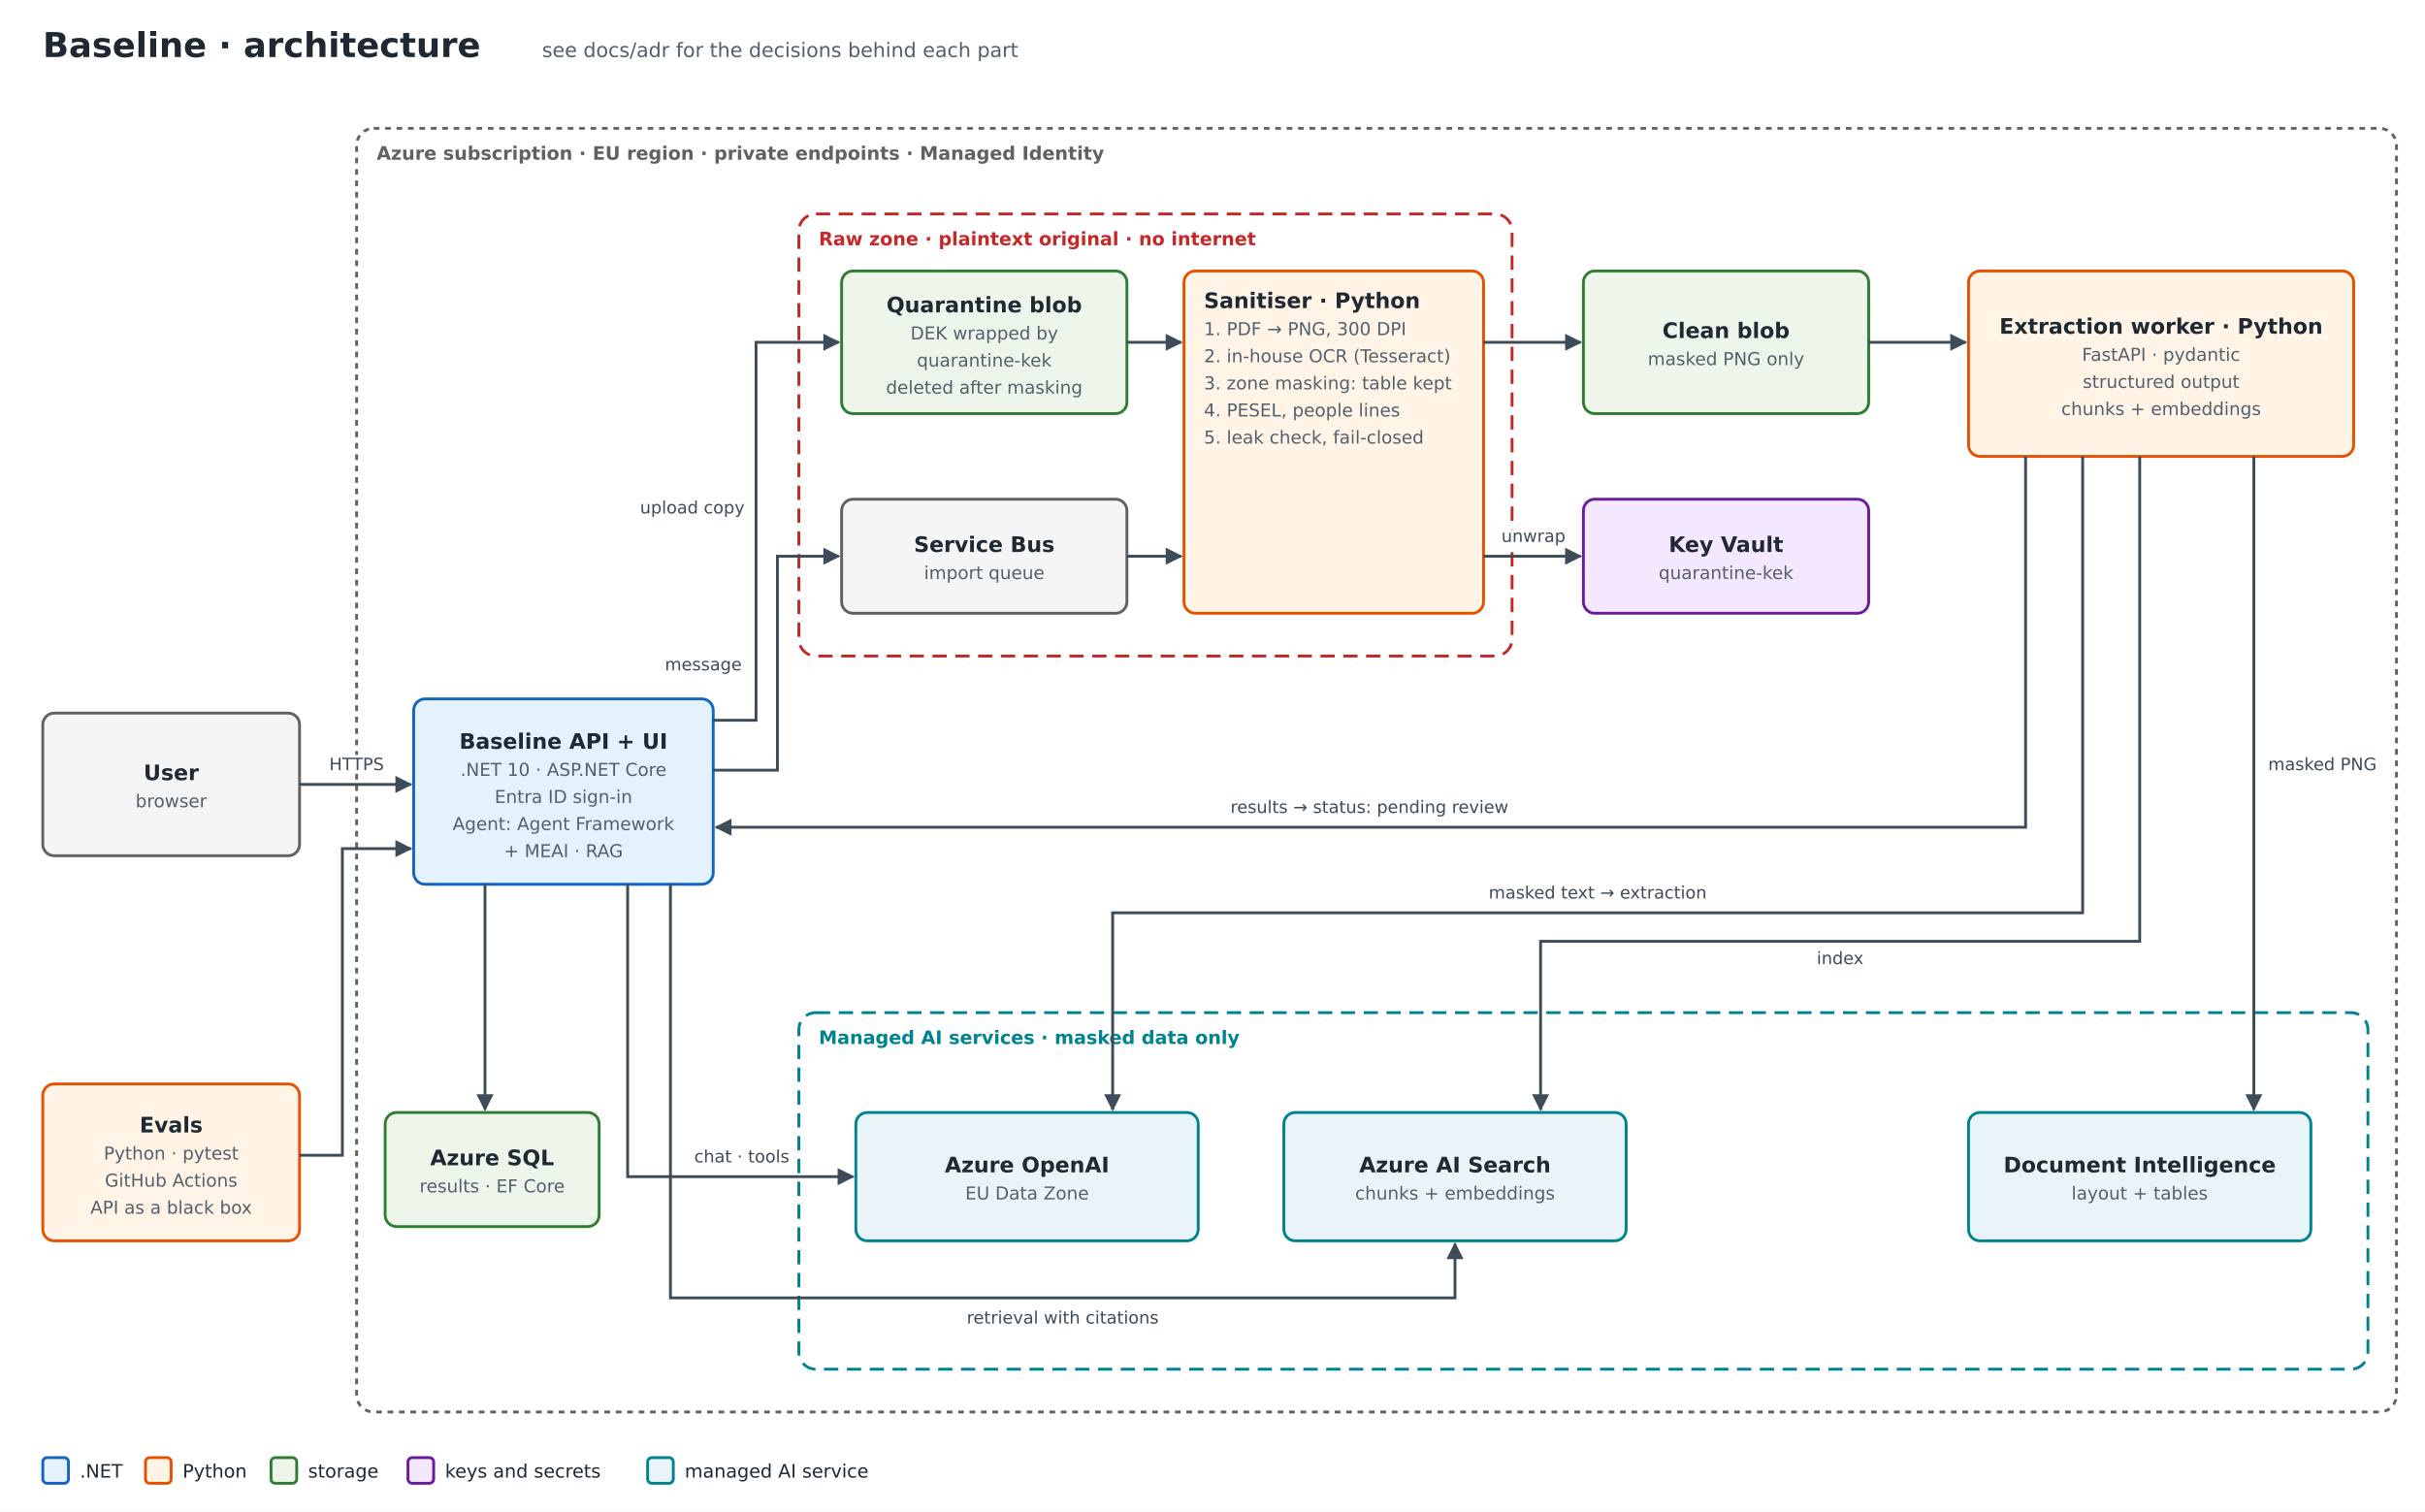
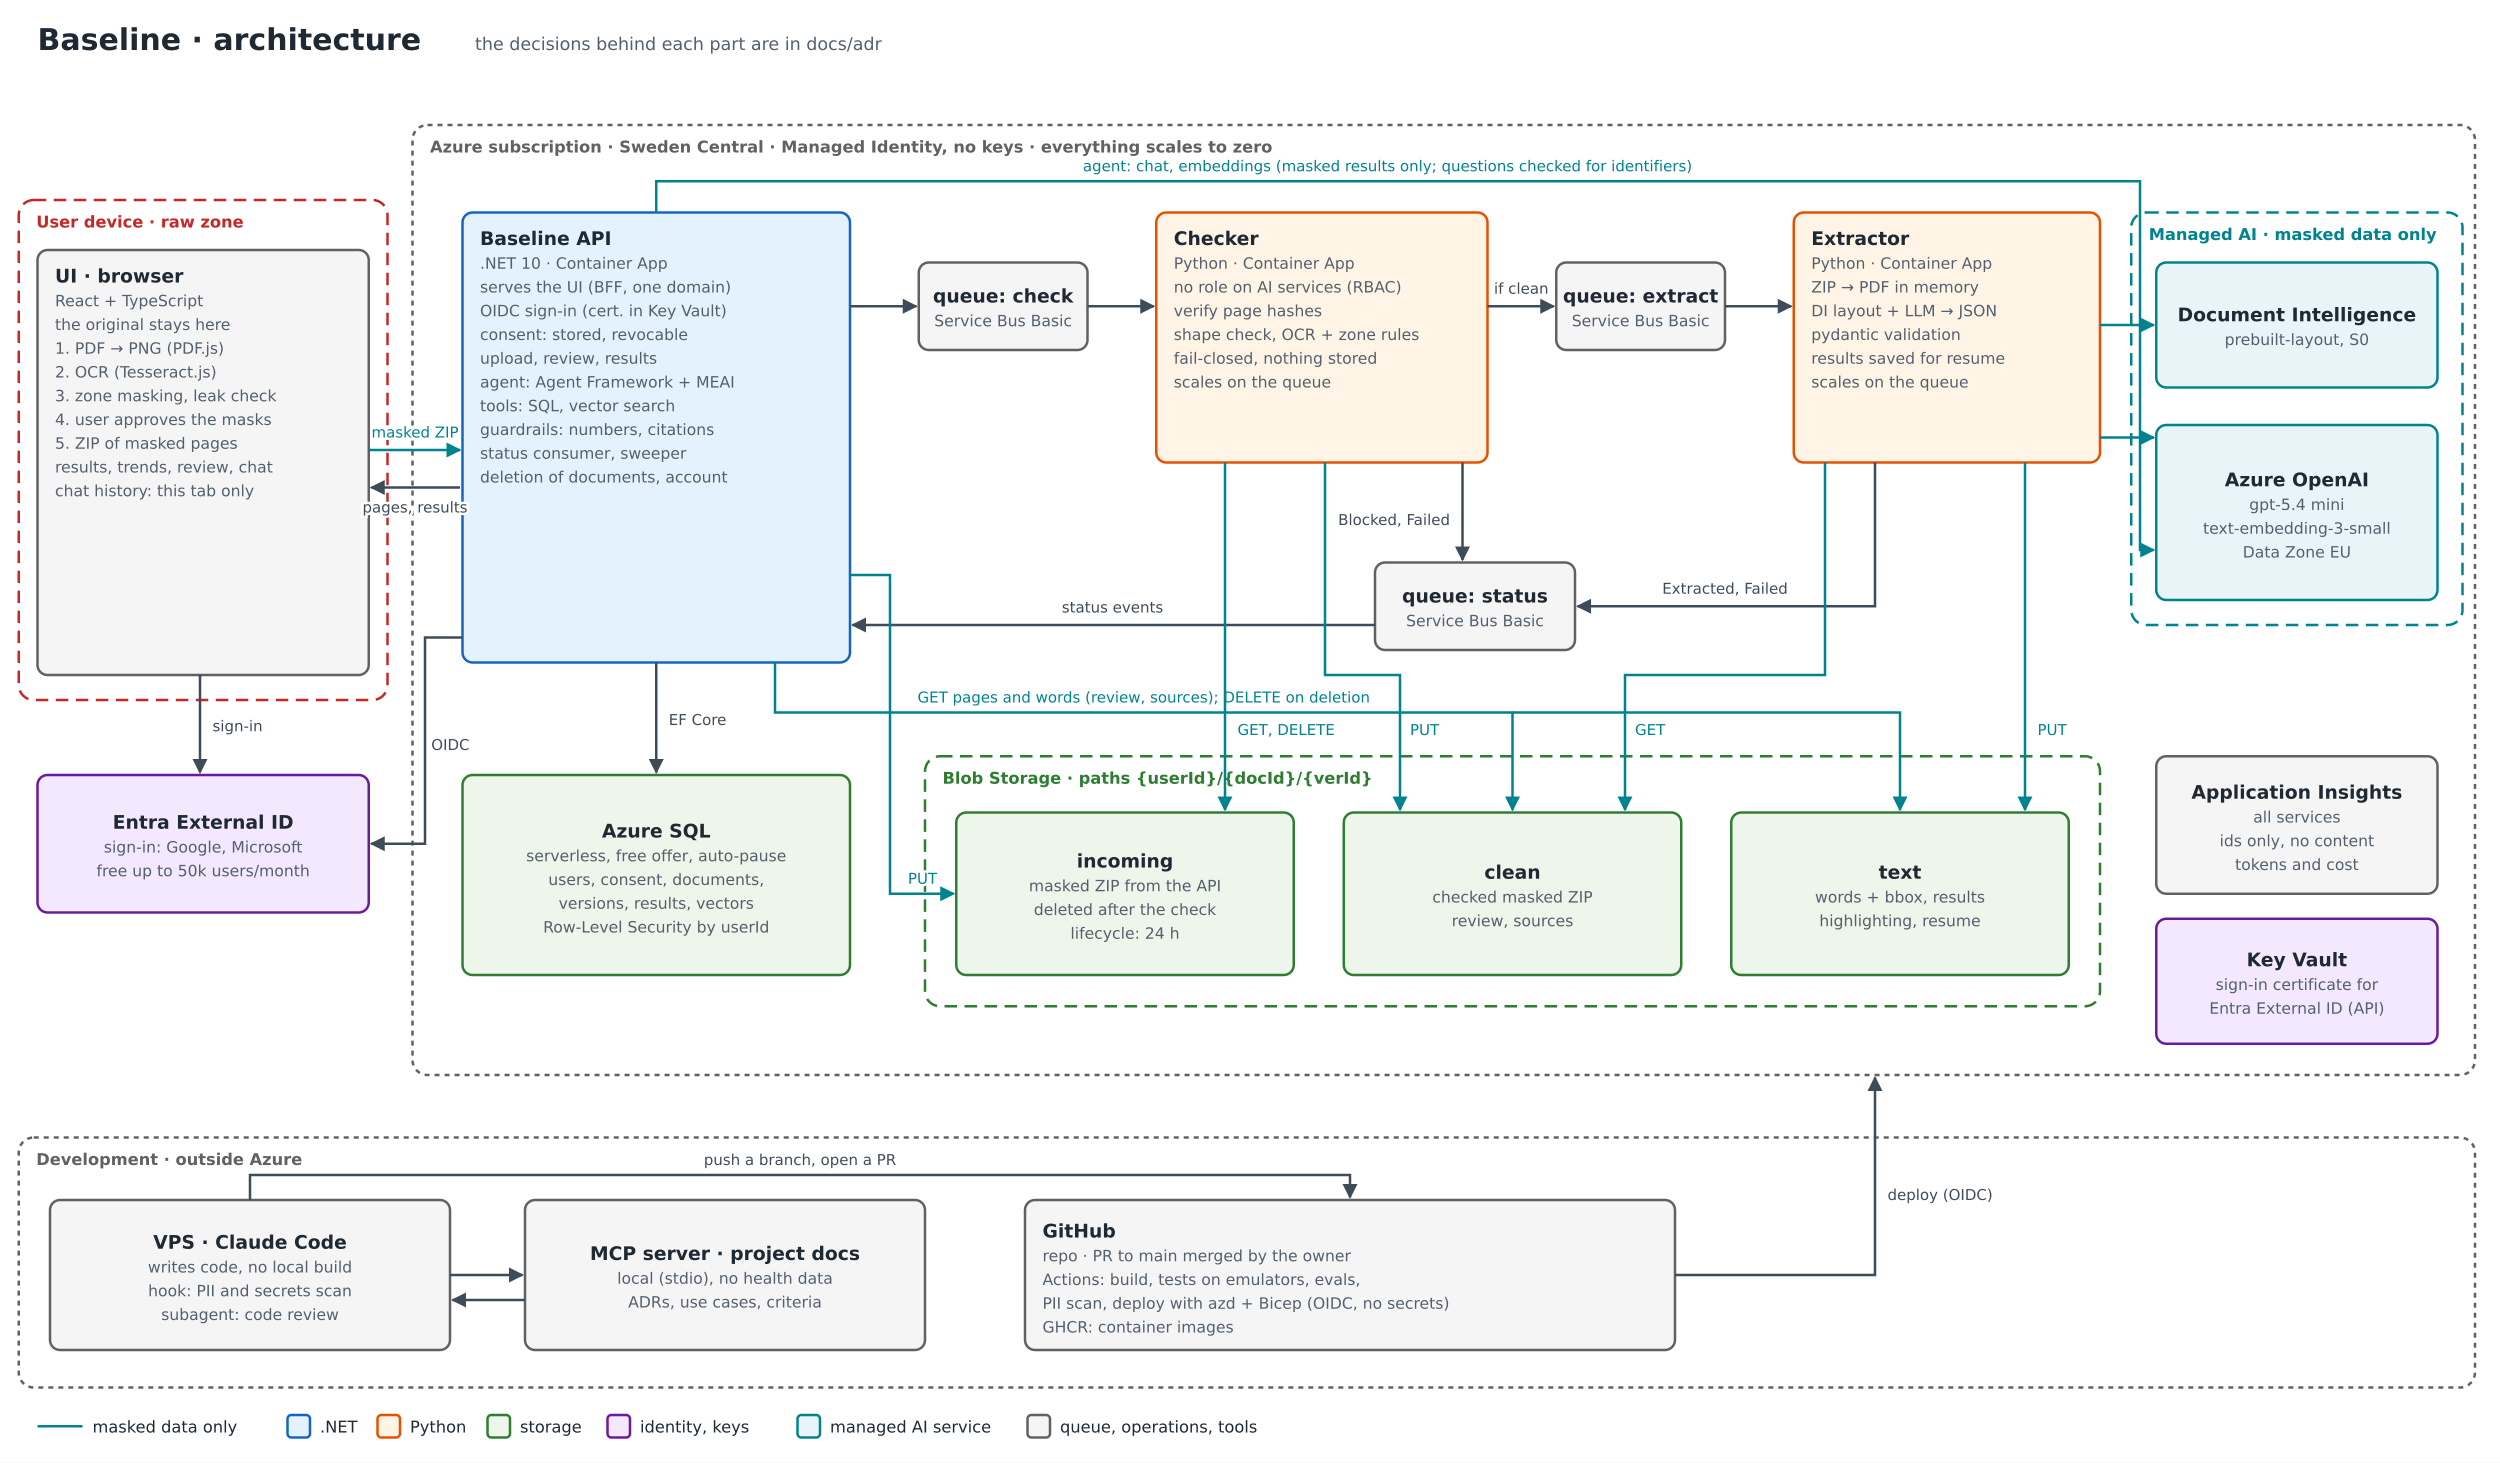
- <svg xmlns="http://www.w3.org/2000/svg" width="1700" height="1060" viewBox="0 0 1700 1060" font-family="DejaVu Sans, Arial, sans-serif">
+ <svg xmlns="http://www.w3.org/2000/svg" width="2000" height="1170" viewBox="0 0 2000 1170" font-family="DejaVu Sans, Arial, sans-serif">
  <defs>
    <marker id="arr" viewBox="0 0 10 10" refX="9" refY="5" markerWidth="6" markerHeight="6" orient="auto-start-reverse">
      <path d="M0 0 L10 5 L0 10 z" fill="#3e4c59" />
    </marker>
    <marker id="arr-6a1b9a" viewBox="0 0 10 10" refX="9" refY="5" markerWidth="6" markerHeight="6" orient="auto-start-reverse">
      <path d="M0 0 L10 5 L0 10 z" fill="#6a1b9a" />
    </marker>
+     <marker id="arr-00838f" viewBox="0 0 10 10" refX="9" refY="5" markerWidth="6" markerHeight="6" orient="auto-start-reverse">
+       <path d="M0 0 L10 5 L0 10 z" fill="#00838f" />
+     </marker>
  </defs>
  <rect width="100%" height="100%" fill="#ffffff" />
  <text x="30" y="40" font-size="24" font-weight="bold" fill="#1f2933">Baseline · architecture</text>
-   <text x="380" y="40" font-size="14" fill="#52606d">see docs/adr for the decisions behind each part</text>
+   <text x="380" y="40" font-size="14" fill="#52606d">the decisions behind each part are in docs/adr</text>
  <g transform="translate(0,60)">
-     <rect x="250" y="30" width="1430" height="900" rx="12" fill="none" stroke="#616161" stroke-width="2" stroke-dasharray="4 4" />
-     <text x="264" y="52" font-size="13" font-weight="bold" fill="#616161">Azure subscription · EU region · private endpoints · Managed Identity</text>
-     <rect x="560" y="90" width="500" height="310" rx="12" fill="none" stroke="#c62828" stroke-width="2" stroke-dasharray="10 6" />
-     <text x="574" y="112" font-size="13" font-weight="bold" fill="#c62828">Raw zone · plaintext original · no internet</text>
-     <rect x="560" y="650" width="1100" height="250" rx="12" fill="none" stroke="#00838f" stroke-width="2" stroke-dasharray="10 6" />
-     <text x="574" y="672" font-size="13" font-weight="bold" fill="#00838f">Managed AI services · masked data only</text>
-     <rect x="30" y="440" width="180" height="100" rx="8" fill="#f5f5f5" stroke="#616161" stroke-width="2" />
-     <text x="120" y="487" text-anchor="middle" font-weight="bold" font-size="15" fill="#1f2933">User</text>
-     <text x="120" y="506" text-anchor="middle" font-size="12.5" fill="#52606d">browser</text>
-     <rect x="30" y="700" width="180" height="110" rx="8" fill="#fff4e5" stroke="#e65100" stroke-width="2" />
-     <text x="120" y="734" text-anchor="middle" font-weight="bold" font-size="15" fill="#1f2933">Evals</text>
-     <text x="120" y="753" text-anchor="middle" font-size="12.5" fill="#52606d">Python · pytest</text>
-     <text x="120" y="772" text-anchor="middle" font-size="12.5" fill="#52606d">GitHub Actions</text>
-     <text x="120" y="791" text-anchor="middle" font-size="12.5" fill="#52606d">API as a black box</text>
-     <rect x="290" y="430" width="210" height="130" rx="8" fill="#e3f2fd" stroke="#1565c0" stroke-width="2" />
-     <text x="395" y="465" text-anchor="middle" font-weight="bold" font-size="15" fill="#1f2933">Baseline API + UI</text>
-     <text x="395" y="484" text-anchor="middle" font-size="12.5" fill="#52606d">.NET 10 · ASP.NET Core</text>
-     <text x="395" y="503" text-anchor="middle" font-size="12.5" fill="#52606d">Entra ID sign-in</text>
-     <text x="395" y="522" text-anchor="middle" font-size="12.5" fill="#52606d">Agent: Agent Framework</text>
-     <text x="395" y="541" text-anchor="middle" font-size="12.5" fill="#52606d">+ MEAI · RAG</text>
-     <rect x="270" y="720" width="150" height="80" rx="8" fill="#eef5ea" stroke="#2e7d32" stroke-width="2" />
-     <text x="345" y="757" text-anchor="middle" font-weight="bold" font-size="15" fill="#1f2933">Azure SQL</text>
-     <text x="345" y="776" text-anchor="middle" font-size="12.5" fill="#52606d">results · EF Core</text>
-     <rect x="590" y="130" width="200" height="100" rx="8" fill="#eef5ea" stroke="#2e7d32" stroke-width="2" />
-     <text x="690" y="159" text-anchor="middle" font-weight="bold" font-size="15" fill="#1f2933">Quarantine blob</text>
-     <text x="690" y="178" text-anchor="middle" font-size="12.5" fill="#52606d">DEK wrapped by</text>
-     <text x="690" y="197" text-anchor="middle" font-size="12.5" fill="#52606d">quarantine-kek</text>
-     <text x="690" y="216" text-anchor="middle" font-size="12.5" fill="#52606d">deleted after masking</text>
-     <rect x="590" y="290" width="200" height="80" rx="8" fill="#f5f5f5" stroke="#616161" stroke-width="2" />
-     <text x="690" y="327" text-anchor="middle" font-weight="bold" font-size="15" fill="#1f2933">Service Bus</text>
-     <text x="690" y="346" text-anchor="middle" font-size="12.5" fill="#52606d">import queue</text>
-     <rect x="830" y="130" width="210" height="240" rx="8" fill="#fff4e5" stroke="#e65100" stroke-width="2" />
-     <text x="844" y="156" text-anchor="start" font-weight="bold" font-size="15" fill="#1f2933">Sanitiser · Python</text>
-     <text x="844" y="175" text-anchor="start" font-size="12.5" fill="#52606d">1. PDF → PNG, 300 DPI</text>
-     <text x="844" y="194" text-anchor="start" font-size="12.5" fill="#52606d">2. in-house OCR (Tesseract)</text>
-     <text x="844" y="213" text-anchor="start" font-size="12.5" fill="#52606d">3. zone masking: table kept</text>
-     <text x="844" y="232" text-anchor="start" font-size="12.5" fill="#52606d">4. PESEL, people lines</text>
-     <text x="844" y="251" text-anchor="start" font-size="12.5" fill="#52606d">5. leak check, fail-closed</text>
-     <rect x="1110" y="130" width="200" height="100" rx="8" fill="#eef5ea" stroke="#2e7d32" stroke-width="2" />
-     <text x="1210" y="177" text-anchor="middle" font-weight="bold" font-size="15" fill="#1f2933">Clean blob</text>
-     <text x="1210" y="196" text-anchor="middle" font-size="12.5" fill="#52606d">masked PNG only</text>
-     <rect x="1110" y="290" width="200" height="80" rx="8" fill="#f3e8fd" stroke="#6a1b9a" stroke-width="2" />
-     <text x="1210" y="327" text-anchor="middle" font-weight="bold" font-size="15" fill="#1f2933">Key Vault</text>
-     <text x="1210" y="346" text-anchor="middle" font-size="12.5" fill="#52606d">quarantine-kek</text>
-     <rect x="1380" y="130" width="270" height="130" rx="8" fill="#fff4e5" stroke="#e65100" stroke-width="2" />
-     <text x="1515" y="174" text-anchor="middle" font-weight="bold" font-size="15" fill="#1f2933">Extraction worker · Python</text>
-     <text x="1515" y="193" text-anchor="middle" font-size="12.5" fill="#52606d">FastAPI · pydantic</text>
-     <text x="1515" y="212" text-anchor="middle" font-size="12.5" fill="#52606d">structured output</text>
-     <text x="1515" y="231" text-anchor="middle" font-size="12.5" fill="#52606d">chunks + embeddings</text>
-     <rect x="600" y="720" width="240" height="90" rx="8" fill="#e8f4f8" stroke="#00838f" stroke-width="2" />
-     <text x="720" y="762" text-anchor="middle" font-weight="bold" font-size="15" fill="#1f2933">Azure OpenAI</text>
-     <text x="720" y="781" text-anchor="middle" font-size="12.5" fill="#52606d">EU Data Zone</text>
-     <rect x="900" y="720" width="240" height="90" rx="8" fill="#e8f4f8" stroke="#00838f" stroke-width="2" />
-     <text x="1020" y="762" text-anchor="middle" font-weight="bold" font-size="15" fill="#1f2933">Azure AI Search</text>
-     <text x="1020" y="781" text-anchor="middle" font-size="12.5" fill="#52606d">chunks + embeddings</text>
-     <rect x="1380" y="720" width="240" height="90" rx="8" fill="#e8f4f8" stroke="#00838f" stroke-width="2" />
-     <text x="1500" y="762" text-anchor="middle" font-weight="bold" font-size="15" fill="#1f2933">Document Intelligence</text>
-     <text x="1500" y="781" text-anchor="middle" font-size="12.5" fill="#52606d">layout + tables</text>
-     <path d="M210 490 L288 490" fill="none" stroke="#3e4c59" stroke-width="2" marker-end="url(#arr)" />
-     <text x="250" y="480" text-anchor="middle" font-size="12" fill="#3e4c59" paint-order="stroke" stroke="#ffffff" stroke-width="4">HTTPS</text>
-     <path d="M500 445 L530 445 L530 180 L588 180" fill="none" stroke="#3e4c59" stroke-width="2" marker-end="url(#arr)" />
-     <text x="522" y="300" text-anchor="end" font-size="12" fill="#3e4c59" paint-order="stroke" stroke="#ffffff" stroke-width="4">upload copy</text>
-     <path d="M500 480 L545 480 L545 330 L588 330" fill="none" stroke="#3e4c59" stroke-width="2" marker-end="url(#arr)" />
-     <text x="520" y="410" text-anchor="end" font-size="12" fill="#3e4c59" paint-order="stroke" stroke="#ffffff" stroke-width="4">message</text>
-     <path d="M340 560 L340 718" fill="none" stroke="#3e4c59" stroke-width="2" marker-end="url(#arr)" />
-     <path d="M790 180 L828 180" fill="none" stroke="#3e4c59" stroke-width="2" marker-end="url(#arr)" />
-     <path d="M790 330 L828 330" fill="none" stroke="#3e4c59" stroke-width="2" marker-end="url(#arr)" />
-     <path d="M1040 180 L1108 180" fill="none" stroke="#3e4c59" stroke-width="2" marker-end="url(#arr)" />
-     <path d="M1040 330 L1108 330" fill="none" stroke="#3e4c59" stroke-width="2" marker-end="url(#arr)" />
-     <text x="1075" y="320" text-anchor="middle" font-size="12" fill="#3e4c59" paint-order="stroke" stroke="#ffffff" stroke-width="4">unwrap</text>
-     <path d="M1310 180 L1378 180" fill="none" stroke="#3e4c59" stroke-width="2" marker-end="url(#arr)" />
-     <path d="M1420 260 L1420 520 L502 520" fill="none" stroke="#3e4c59" stroke-width="2" marker-end="url(#arr)" />
-     <text x="960" y="510" text-anchor="middle" font-size="12" fill="#3e4c59" paint-order="stroke" stroke="#ffffff" stroke-width="4">results → status: pending review</text>
-     <path d="M1460 260 L1460 580 L780 580 L780 718" fill="none" stroke="#3e4c59" stroke-width="2" marker-end="url(#arr)" />
-     <text x="1120" y="570" text-anchor="middle" font-size="12" fill="#3e4c59" paint-order="stroke" stroke="#ffffff" stroke-width="4">masked text → extraction</text>
-     <path d="M1500 260 L1500 600 L1080 600 L1080 718" fill="none" stroke="#3e4c59" stroke-width="2" marker-end="url(#arr)" />
-     <text x="1290" y="616" text-anchor="middle" font-size="12" fill="#3e4c59" paint-order="stroke" stroke="#ffffff" stroke-width="4">index</text>
-     <path d="M1580 260 L1580 718" fill="none" stroke="#3e4c59" stroke-width="2" marker-end="url(#arr)" />
-     <text x="1590" y="480" text-anchor="start" font-size="12" fill="#3e4c59" paint-order="stroke" stroke="#ffffff" stroke-width="4">masked PNG</text>
-     <path d="M440 560 L440 765 L598 765" fill="none" stroke="#3e4c59" stroke-width="2" marker-end="url(#arr)" />
-     <text x="520" y="755" text-anchor="middle" font-size="12" fill="#3e4c59" paint-order="stroke" stroke="#ffffff" stroke-width="4">chat · tools</text>
-     <path d="M470 560 L470 850 L1020 850 L1020 812" fill="none" stroke="#3e4c59" stroke-width="2" marker-end="url(#arr)" />
-     <text x="745" y="868" text-anchor="middle" font-size="12" fill="#3e4c59" paint-order="stroke" stroke="#ffffff" stroke-width="4">retrieval with citations</text>
-     <path d="M210 750 L240 750 L240 535 L288 535" fill="none" stroke="#3e4c59" stroke-width="2" marker-end="url(#arr)" />
+     <rect x="330" y="40" width="1650" height="760" rx="12" fill="none" stroke="#616161" stroke-width="2" stroke-dasharray="4 4" />
+     <text x="344" y="62" font-size="13" font-weight="bold" fill="#616161">Azure subscription · Sweden Central · Managed Identity, no keys · everything scales to zero</text>
+     <rect x="15" y="100" width="295" height="400" rx="12" fill="none" stroke="#c62828" stroke-width="2" stroke-dasharray="10 6" />
+     <text x="29" y="122" font-size="13" font-weight="bold" fill="#c62828">User device · raw zone</text>
+     <rect x="1705" y="110" width="265" height="330" rx="12" fill="none" stroke="#00838f" stroke-width="2" stroke-dasharray="10 6" />
+     <text x="1719" y="132" font-size="13" font-weight="bold" fill="#00838f">Managed AI · masked data only</text>
+     <rect x="740" y="545" width="940" height="200" rx="12" fill="none" stroke="#2e7d32" stroke-width="2" stroke-dasharray="10 6" />
+     <text x="754" y="567" font-size="13" font-weight="bold" fill="#2e7d32">Blob Storage · paths {userId}/{docId}/{verId}</text>
+     <rect x="15" y="850" width="1965" height="200" rx="12" fill="none" stroke="#616161" stroke-width="2" stroke-dasharray="4 4" />
+     <text x="29" y="872" font-size="13" font-weight="bold" fill="#616161">Development · outside Azure</text>
+     <rect x="30" y="140" width="265" height="340" rx="8" fill="#f5f5f5" stroke="#616161" stroke-width="2" />
+     <text x="44" y="166" text-anchor="start" font-weight="bold" font-size="15" fill="#1f2933">UI · browser</text>
+     <text x="44" y="185" text-anchor="start" font-size="12.5" fill="#52606d">React + TypeScript</text>
+     <text x="44" y="204" text-anchor="start" font-size="12.5" fill="#52606d">the original stays here</text>
+     <text x="44" y="223" text-anchor="start" font-size="12.5" fill="#52606d">1. PDF → PNG (PDF.js)</text>
+     <text x="44" y="242" text-anchor="start" font-size="12.5" fill="#52606d">2. OCR (Tesseract.js)</text>
+     <text x="44" y="261" text-anchor="start" font-size="12.5" fill="#52606d">3. zone masking, leak check</text>
+     <text x="44" y="280" text-anchor="start" font-size="12.5" fill="#52606d">4. user approves the masks</text>
+     <text x="44" y="299" text-anchor="start" font-size="12.5" fill="#52606d">5. ZIP of masked pages</text>
+     <text x="44" y="318" text-anchor="start" font-size="12.5" fill="#52606d">results, trends, review, chat</text>
+     <text x="44" y="337" text-anchor="start" font-size="12.5" fill="#52606d">chat history: this tab only</text>
+     <rect x="30" y="560" width="265" height="110" rx="8" fill="#f3e8fd" stroke="#6a1b9a" stroke-width="2" />
+     <text x="162.5" y="603" text-anchor="middle" font-weight="bold" font-size="15" fill="#1f2933">Entra External ID</text>
+     <text x="162.5" y="622" text-anchor="middle" font-size="12.5" fill="#52606d">sign-in: Google, Microsoft</text>
+     <text x="162.5" y="641" text-anchor="middle" font-size="12.5" fill="#52606d">free up to 50k users/month</text>
+     <rect x="370" y="110" width="310" height="360" rx="8" fill="#e3f2fd" stroke="#1565c0" stroke-width="2" />
+     <text x="384" y="136" text-anchor="start" font-weight="bold" font-size="15" fill="#1f2933">Baseline API</text>
+     <text x="384" y="155" text-anchor="start" font-size="12.5" fill="#52606d">.NET 10 · Container App</text>
+     <text x="384" y="174" text-anchor="start" font-size="12.5" fill="#52606d">serves the UI (BFF, one domain)</text>
+     <text x="384" y="193" text-anchor="start" font-size="12.5" fill="#52606d">OIDC sign-in (cert. in Key Vault)</text>
+     <text x="384" y="212" text-anchor="start" font-size="12.5" fill="#52606d">consent: stored, revocable</text>
+     <text x="384" y="231" text-anchor="start" font-size="12.5" fill="#52606d">upload, review, results</text>
+     <text x="384" y="250" text-anchor="start" font-size="12.5" fill="#52606d">agent: Agent Framework + MEAI</text>
+     <text x="384" y="269" text-anchor="start" font-size="12.5" fill="#52606d">  tools: SQL, vector search</text>
+     <text x="384" y="288" text-anchor="start" font-size="12.5" fill="#52606d">  guardrails: numbers, citations</text>
+     <text x="384" y="307" text-anchor="start" font-size="12.5" fill="#52606d">status consumer, sweeper</text>
+     <text x="384" y="326" text-anchor="start" font-size="12.5" fill="#52606d">deletion of documents, account</text>
+     <rect x="370" y="560" width="310" height="160" rx="8" fill="#eef5ea" stroke="#2e7d32" stroke-width="2" />
+     <text x="525" y="610" text-anchor="middle" font-weight="bold" font-size="15" fill="#1f2933">Azure SQL</text>
+     <text x="525" y="629" text-anchor="middle" font-size="12.5" fill="#52606d">serverless, free offer, auto-pause</text>
+     <text x="525" y="648" text-anchor="middle" font-size="12.5" fill="#52606d">users, consent, documents,</text>
+     <text x="525" y="667" text-anchor="middle" font-size="12.5" fill="#52606d">versions, results, vectors</text>
+     <text x="525" y="686" text-anchor="middle" font-size="12.5" fill="#52606d">Row-Level Security by userId</text>
+     <rect x="735" y="150" width="135" height="70" rx="8" fill="#f5f5f5" stroke="#616161" stroke-width="2" />
+     <text x="802.5" y="182" text-anchor="middle" font-weight="bold" font-size="15" fill="#1f2933">queue: check</text>
+     <text x="802.5" y="201" text-anchor="middle" font-size="12.5" fill="#52606d">Service Bus Basic</text>
+     <rect x="925" y="110" width="265" height="200" rx="8" fill="#fff4e5" stroke="#e65100" stroke-width="2" />
+     <text x="939" y="136" text-anchor="start" font-weight="bold" font-size="15" fill="#1f2933">Checker</text>
+     <text x="939" y="155" text-anchor="start" font-size="12.5" fill="#52606d">Python · Container App</text>
+     <text x="939" y="174" text-anchor="start" font-size="12.5" fill="#52606d">no role on AI services (RBAC)</text>
+     <text x="939" y="193" text-anchor="start" font-size="12.5" fill="#52606d">verify page hashes</text>
+     <text x="939" y="212" text-anchor="start" font-size="12.5" fill="#52606d">shape check, OCR + zone rules</text>
+     <text x="939" y="231" text-anchor="start" font-size="12.5" fill="#52606d">fail-closed, nothing stored</text>
+     <text x="939" y="250" text-anchor="start" font-size="12.5" fill="#52606d">scales on the queue</text>
+     <rect x="1245" y="150" width="135" height="70" rx="8" fill="#f5f5f5" stroke="#616161" stroke-width="2" />
+     <text x="1312.5" y="182" text-anchor="middle" font-weight="bold" font-size="15" fill="#1f2933">queue: extract</text>
+     <text x="1312.5" y="201" text-anchor="middle" font-size="12.5" fill="#52606d">Service Bus Basic</text>
+     <rect x="1435" y="110" width="245" height="200" rx="8" fill="#fff4e5" stroke="#e65100" stroke-width="2" />
+     <text x="1449" y="136" text-anchor="start" font-weight="bold" font-size="15" fill="#1f2933">Extractor</text>
+     <text x="1449" y="155" text-anchor="start" font-size="12.5" fill="#52606d">Python · Container App</text>
+     <text x="1449" y="174" text-anchor="start" font-size="12.5" fill="#52606d">ZIP → PDF in memory</text>
+     <text x="1449" y="193" text-anchor="start" font-size="12.5" fill="#52606d">DI layout + LLM → JSON</text>
+     <text x="1449" y="212" text-anchor="start" font-size="12.5" fill="#52606d">pydantic validation</text>
+     <text x="1449" y="231" text-anchor="start" font-size="12.5" fill="#52606d">results saved for resume</text>
+     <text x="1449" y="250" text-anchor="start" font-size="12.5" fill="#52606d">scales on the queue</text>
+     <rect x="1100" y="390" width="160" height="70" rx="8" fill="#f5f5f5" stroke="#616161" stroke-width="2" />
+     <text x="1180" y="422" text-anchor="middle" font-weight="bold" font-size="15" fill="#1f2933">queue: status</text>
+     <text x="1180" y="441" text-anchor="middle" font-size="12.5" fill="#52606d">Service Bus Basic</text>
+     <rect x="765" y="590" width="270" height="130" rx="8" fill="#eef5ea" stroke="#2e7d32" stroke-width="2" />
+     <text x="900" y="634" text-anchor="middle" font-weight="bold" font-size="15" fill="#1f2933">incoming</text>
+     <text x="900" y="653" text-anchor="middle" font-size="12.5" fill="#52606d">masked ZIP from the API</text>
+     <text x="900" y="672" text-anchor="middle" font-size="12.5" fill="#52606d">deleted after the check</text>
+     <text x="900" y="691" text-anchor="middle" font-size="12.5" fill="#52606d">lifecycle: 24 h</text>
+     <rect x="1075" y="590" width="270" height="130" rx="8" fill="#eef5ea" stroke="#2e7d32" stroke-width="2" />
+     <text x="1210" y="643" text-anchor="middle" font-weight="bold" font-size="15" fill="#1f2933">clean</text>
+     <text x="1210" y="662" text-anchor="middle" font-size="12.5" fill="#52606d">checked masked ZIP</text>
+     <text x="1210" y="681" text-anchor="middle" font-size="12.5" fill="#52606d">review, sources</text>
+     <rect x="1385" y="590" width="270" height="130" rx="8" fill="#eef5ea" stroke="#2e7d32" stroke-width="2" />
+     <text x="1520" y="643" text-anchor="middle" font-weight="bold" font-size="15" fill="#1f2933">text</text>
+     <text x="1520" y="662" text-anchor="middle" font-size="12.5" fill="#52606d">words + bbox, results</text>
+     <text x="1520" y="681" text-anchor="middle" font-size="12.5" fill="#52606d">highlighting, resume</text>
+     <rect x="1725" y="150" width="225" height="100" rx="8" fill="#e8f4f8" stroke="#00838f" stroke-width="2" />
+     <text x="1837.5" y="197" text-anchor="middle" font-weight="bold" font-size="15" fill="#1f2933">Document Intelligence</text>
+     <text x="1837.5" y="216" text-anchor="middle" font-size="12.5" fill="#52606d">prebuilt-layout, S0</text>
+     <rect x="1725" y="280" width="225" height="140" rx="8" fill="#e8f4f8" stroke="#00838f" stroke-width="2" />
+     <text x="1837.5" y="329" text-anchor="middle" font-weight="bold" font-size="15" fill="#1f2933">Azure OpenAI</text>
+     <text x="1837.5" y="348" text-anchor="middle" font-size="12.5" fill="#52606d">gpt-5.4 mini</text>
+     <text x="1837.5" y="367" text-anchor="middle" font-size="12.5" fill="#52606d">text-embedding-3-small</text>
+     <text x="1837.5" y="386" text-anchor="middle" font-size="12.5" fill="#52606d">Data Zone EU</text>
+     <rect x="1725" y="545" width="225" height="110" rx="8" fill="#f5f5f5" stroke="#616161" stroke-width="2" />
+     <text x="1837.5" y="579" text-anchor="middle" font-weight="bold" font-size="15" fill="#1f2933">Application Insights</text>
+     <text x="1837.5" y="598" text-anchor="middle" font-size="12.5" fill="#52606d">all services</text>
+     <text x="1837.5" y="617" text-anchor="middle" font-size="12.5" fill="#52606d">ids only, no content</text>
+     <text x="1837.5" y="636" text-anchor="middle" font-size="12.5" fill="#52606d">tokens and cost</text>
+     <rect x="1725" y="675" width="225" height="100" rx="8" fill="#f3e8fd" stroke="#6a1b9a" stroke-width="2" />
+     <text x="1837.5" y="713" text-anchor="middle" font-weight="bold" font-size="15" fill="#1f2933">Key Vault</text>
+     <text x="1837.5" y="732" text-anchor="middle" font-size="12.5" fill="#52606d">sign-in certificate for</text>
+     <text x="1837.5" y="751" text-anchor="middle" font-size="12.5" fill="#52606d">Entra External ID (API)</text>
+     <rect x="40" y="900" width="320" height="120" rx="8" fill="#f5f5f5" stroke="#616161" stroke-width="2" />
+     <text x="200" y="939" text-anchor="middle" font-weight="bold" font-size="15" fill="#1f2933">VPS · Claude Code</text>
+     <text x="200" y="958" text-anchor="middle" font-size="12.5" fill="#52606d">writes code, no local build</text>
+     <text x="200" y="977" text-anchor="middle" font-size="12.5" fill="#52606d">hook: PII and secrets scan</text>
+     <text x="200" y="996" text-anchor="middle" font-size="12.5" fill="#52606d">subagent: code review</text>
+     <rect x="420" y="900" width="320" height="120" rx="8" fill="#f5f5f5" stroke="#616161" stroke-width="2" />
+     <text x="580" y="948" text-anchor="middle" font-weight="bold" font-size="15" fill="#1f2933">MCP server · project docs</text>
+     <text x="580" y="967" text-anchor="middle" font-size="12.5" fill="#52606d">local (stdio), no health data</text>
+     <text x="580" y="986" text-anchor="middle" font-size="12.5" fill="#52606d">ADRs, use cases, criteria</text>
+     <rect x="820" y="900" width="520" height="120" rx="8" fill="#f5f5f5" stroke="#616161" stroke-width="2" />
+     <text x="834" y="930" text-anchor="start" font-weight="bold" font-size="15" fill="#1f2933">GitHub</text>
+     <text x="834" y="949" text-anchor="start" font-size="12.5" fill="#52606d">repo · PR to main merged by the owner</text>
+     <text x="834" y="968" text-anchor="start" font-size="12.5" fill="#52606d">Actions: build, tests on emulators, evals,</text>
+     <text x="834" y="987" text-anchor="start" font-size="12.5" fill="#52606d">PII scan, deploy with azd + Bicep (OIDC, no secrets)</text>
+     <text x="834" y="1006" text-anchor="start" font-size="12.5" fill="#52606d">GHCR: container images</text>
+     <path d="M295 300 L368 300" fill="none" stroke="#00838f" stroke-width="2" marker-end="url(#arr-00838f)" />
+     <text x="332" y="290" text-anchor="middle" font-size="12" fill="#00838f" paint-order="stroke" stroke="#ffffff" stroke-width="4">masked ZIP</text>
+     <path d="M368 330 L297 330" fill="none" stroke="#3e4c59" stroke-width="2" marker-end="url(#arr)" />
+     <text x="332" y="350" text-anchor="middle" font-size="12" fill="#3e4c59" paint-order="stroke" stroke="#ffffff" stroke-width="4">pages, results</text>
+     <path d="M160 480 L160 558" fill="none" stroke="#3e4c59" stroke-width="2" marker-end="url(#arr)" />
+     <text x="170" y="525" text-anchor="start" font-size="12" fill="#3e4c59" paint-order="stroke" stroke="#ffffff" stroke-width="4">sign-in</text>
+     <path d="M370 450 L340 450 L340 615 L297 615" fill="none" stroke="#3e4c59" stroke-width="2" marker-end="url(#arr)" />
+     <text x="345" y="540" text-anchor="start" font-size="12" fill="#3e4c59" paint-order="stroke" stroke="#ffffff" stroke-width="4">OIDC</text>
+     <path d="M680 185 L733 185" fill="none" stroke="#3e4c59" stroke-width="2" marker-end="url(#arr)" />
+     <path d="M870 185 L923 185" fill="none" stroke="#3e4c59" stroke-width="2" marker-end="url(#arr)" />
+     <path d="M1190 185 L1243 185" fill="none" stroke="#3e4c59" stroke-width="2" marker-end="url(#arr)" />
+     <text x="1217" y="175" text-anchor="middle" font-size="12" fill="#3e4c59" paint-order="stroke" stroke="#ffffff" stroke-width="4">if clean</text>
+     <path d="M1380 185 L1433 185" fill="none" stroke="#3e4c59" stroke-width="2" marker-end="url(#arr)" />
+     <path d="M1170 310 L1170 388" fill="none" stroke="#3e4c59" stroke-width="2" marker-end="url(#arr)" />
+     <text x="1160" y="360" text-anchor="end" font-size="12" fill="#3e4c59" paint-order="stroke" stroke="#ffffff" stroke-width="4">Blocked, Failed</text>
+     <path d="M1500 310 L1500 425 L1262 425" fill="none" stroke="#3e4c59" stroke-width="2" marker-end="url(#arr)" />
+     <text x="1380" y="415" text-anchor="middle" font-size="12" fill="#3e4c59" paint-order="stroke" stroke="#ffffff" stroke-width="4">Extracted, Failed</text>
+     <path d="M1100 440 L682 440" fill="none" stroke="#3e4c59" stroke-width="2" marker-end="url(#arr)" />
+     <text x="890" y="430" text-anchor="middle" font-size="12" fill="#3e4c59" paint-order="stroke" stroke="#ffffff" stroke-width="4">status events</text>
+     <path d="M525 470 L525 558" fill="none" stroke="#3e4c59" stroke-width="2" marker-end="url(#arr)" />
+     <text x="535" y="520" text-anchor="start" font-size="12" fill="#3e4c59" paint-order="stroke" stroke="#ffffff" stroke-width="4">EF Core</text>
+     <path d="M680 400 L712 400 L712 655 L763 655" fill="none" stroke="#00838f" stroke-width="2" marker-end="url(#arr-00838f)" />
+     <text x="738" y="647" text-anchor="middle" font-size="12" fill="#00838f" paint-order="stroke" stroke="#ffffff" stroke-width="4">PUT</text>
+     <path d="M620 470 L620 510 L1210 510 L1210 588" fill="none" stroke="#00838f" stroke-width="2" marker-end="url(#arr-00838f)" />
+     <text x="915" y="502" text-anchor="middle" font-size="12" fill="#00838f" paint-order="stroke" stroke="#ffffff" stroke-width="4">GET pages and words (review, sources); DELETE on deletion</text>
+     <path d="M1210 510 L1520 510 L1520 588" fill="none" stroke="#00838f" stroke-width="2" marker-end="url(#arr-00838f)" />
+     <path d="M980 310 L980 588" fill="none" stroke="#00838f" stroke-width="2" marker-end="url(#arr-00838f)" />
+     <text x="990" y="528" text-anchor="start" font-size="12" fill="#00838f" paint-order="stroke" stroke="#ffffff" stroke-width="4">GET, DELETE</text>
+     <path d="M1060 310 L1060 480 L1120 480 L1120 588" fill="none" stroke="#00838f" stroke-width="2" marker-end="url(#arr-00838f)" />
+     <text x="1128" y="528" text-anchor="start" font-size="12" fill="#00838f" paint-order="stroke" stroke="#ffffff" stroke-width="4">PUT</text>
+     <path d="M1460 310 L1460 480 L1300 480 L1300 588" fill="none" stroke="#00838f" stroke-width="2" marker-end="url(#arr-00838f)" />
+     <text x="1308" y="528" text-anchor="start" font-size="12" fill="#00838f" paint-order="stroke" stroke="#ffffff" stroke-width="4">GET</text>
+     <path d="M1620 310 L1620 588" fill="none" stroke="#00838f" stroke-width="2" marker-end="url(#arr-00838f)" />
+     <text x="1630" y="528" text-anchor="start" font-size="12" fill="#00838f" paint-order="stroke" stroke="#ffffff" stroke-width="4">PUT</text>
+     <path d="M1680 200 L1723 200" fill="none" stroke="#00838f" stroke-width="2" marker-end="url(#arr-00838f)" />
+     <path d="M1680 290 L1723 290" fill="none" stroke="#00838f" stroke-width="2" marker-end="url(#arr-00838f)" />
+     <path d="M525 110 L525 85 L1712 85 L1712 380 L1723 380" fill="none" stroke="#00838f" stroke-width="2" marker-end="url(#arr-00838f)" />
+     <text x="1110" y="77" text-anchor="middle" font-size="12" fill="#00838f" paint-order="stroke" stroke="#ffffff" stroke-width="4">agent: chat, embeddings (masked results only; questions checked for identifiers)</text>
+     <path d="M360 960 L418 960" fill="none" stroke="#3e4c59" stroke-width="2" marker-end="url(#arr)" />
+     <path d="M420 980 L362 980" fill="none" stroke="#3e4c59" stroke-width="2" marker-end="url(#arr)" />
+     <path d="M200 900 L200 880 L1080 880 L1080 898" fill="none" stroke="#3e4c59" stroke-width="2" marker-end="url(#arr)" />
+     <text x="640" y="872" text-anchor="middle" font-size="12" fill="#3e4c59" paint-order="stroke" stroke="#ffffff" stroke-width="4">push a branch, open a PR</text>
+     <path d="M1340 960 L1500 960 L1500 802" fill="none" stroke="#3e4c59" stroke-width="2" marker-end="url(#arr)" />
+     <text x="1510" y="900" text-anchor="start" font-size="12" fill="#3e4c59" paint-order="stroke" stroke="#ffffff" stroke-width="4">deploy (OIDC)</text>
  </g>
-   <rect x="30" y="1022" width="18" height="18" rx="3" fill="#e3f2fd" stroke="#1565c0" stroke-width="2" />
-   <text x="56" y="1036" font-size="13" fill="#1f2933">.NET</text>
-   <rect x="102" y="1022" width="18" height="18" rx="3" fill="#fff4e5" stroke="#e65100" stroke-width="2" />
-   <text x="128" y="1036" font-size="13" fill="#1f2933">Python</text>
-   <rect x="190" y="1022" width="18" height="18" rx="3" fill="#eef5ea" stroke="#2e7d32" stroke-width="2" />
-   <text x="216" y="1036" font-size="13" fill="#1f2933">storage</text>
-   <rect x="286" y="1022" width="18" height="18" rx="3" fill="#f3e8fd" stroke="#6a1b9a" stroke-width="2" />
-   <text x="312" y="1036" font-size="13" fill="#1f2933">keys and secrets</text>
-   <rect x="454" y="1022" width="18" height="18" rx="3" fill="#e8f4f8" stroke="#00838f" stroke-width="2" />
-   <text x="480" y="1036" font-size="13" fill="#1f2933">managed AI service</text>
+   <line x1="30" y1="1141" x2="66" y2="1141" stroke="#00838f" stroke-width="2" />
+   <text x="74" y="1146" font-size="13" fill="#1f2933">masked data only</text>
+   <rect x="230" y="1132" width="18" height="18" rx="3" fill="#e3f2fd" stroke="#1565c0" stroke-width="2" />
+   <text x="256" y="1146" font-size="13" fill="#1f2933">.NET</text>
+   <rect x="302" y="1132" width="18" height="18" rx="3" fill="#fff4e5" stroke="#e65100" stroke-width="2" />
+   <text x="328" y="1146" font-size="13" fill="#1f2933">Python</text>
+   <rect x="390" y="1132" width="18" height="18" rx="3" fill="#eef5ea" stroke="#2e7d32" stroke-width="2" />
+   <text x="416" y="1146" font-size="13" fill="#1f2933">storage</text>
+   <rect x="486" y="1132" width="18" height="18" rx="3" fill="#f3e8fd" stroke="#6a1b9a" stroke-width="2" />
+   <text x="512" y="1146" font-size="13" fill="#1f2933">identity, keys</text>
+   <rect x="638" y="1132" width="18" height="18" rx="3" fill="#e8f4f8" stroke="#00838f" stroke-width="2" />
+   <text x="664" y="1146" font-size="13" fill="#1f2933">managed AI service</text>
+   <rect x="822" y="1132" width="18" height="18" rx="3" fill="#f5f5f5" stroke="#616161" stroke-width="2" />
+   <text x="848" y="1146" font-size="13" fill="#1f2933">queue, operations, tools</text>
</svg>
